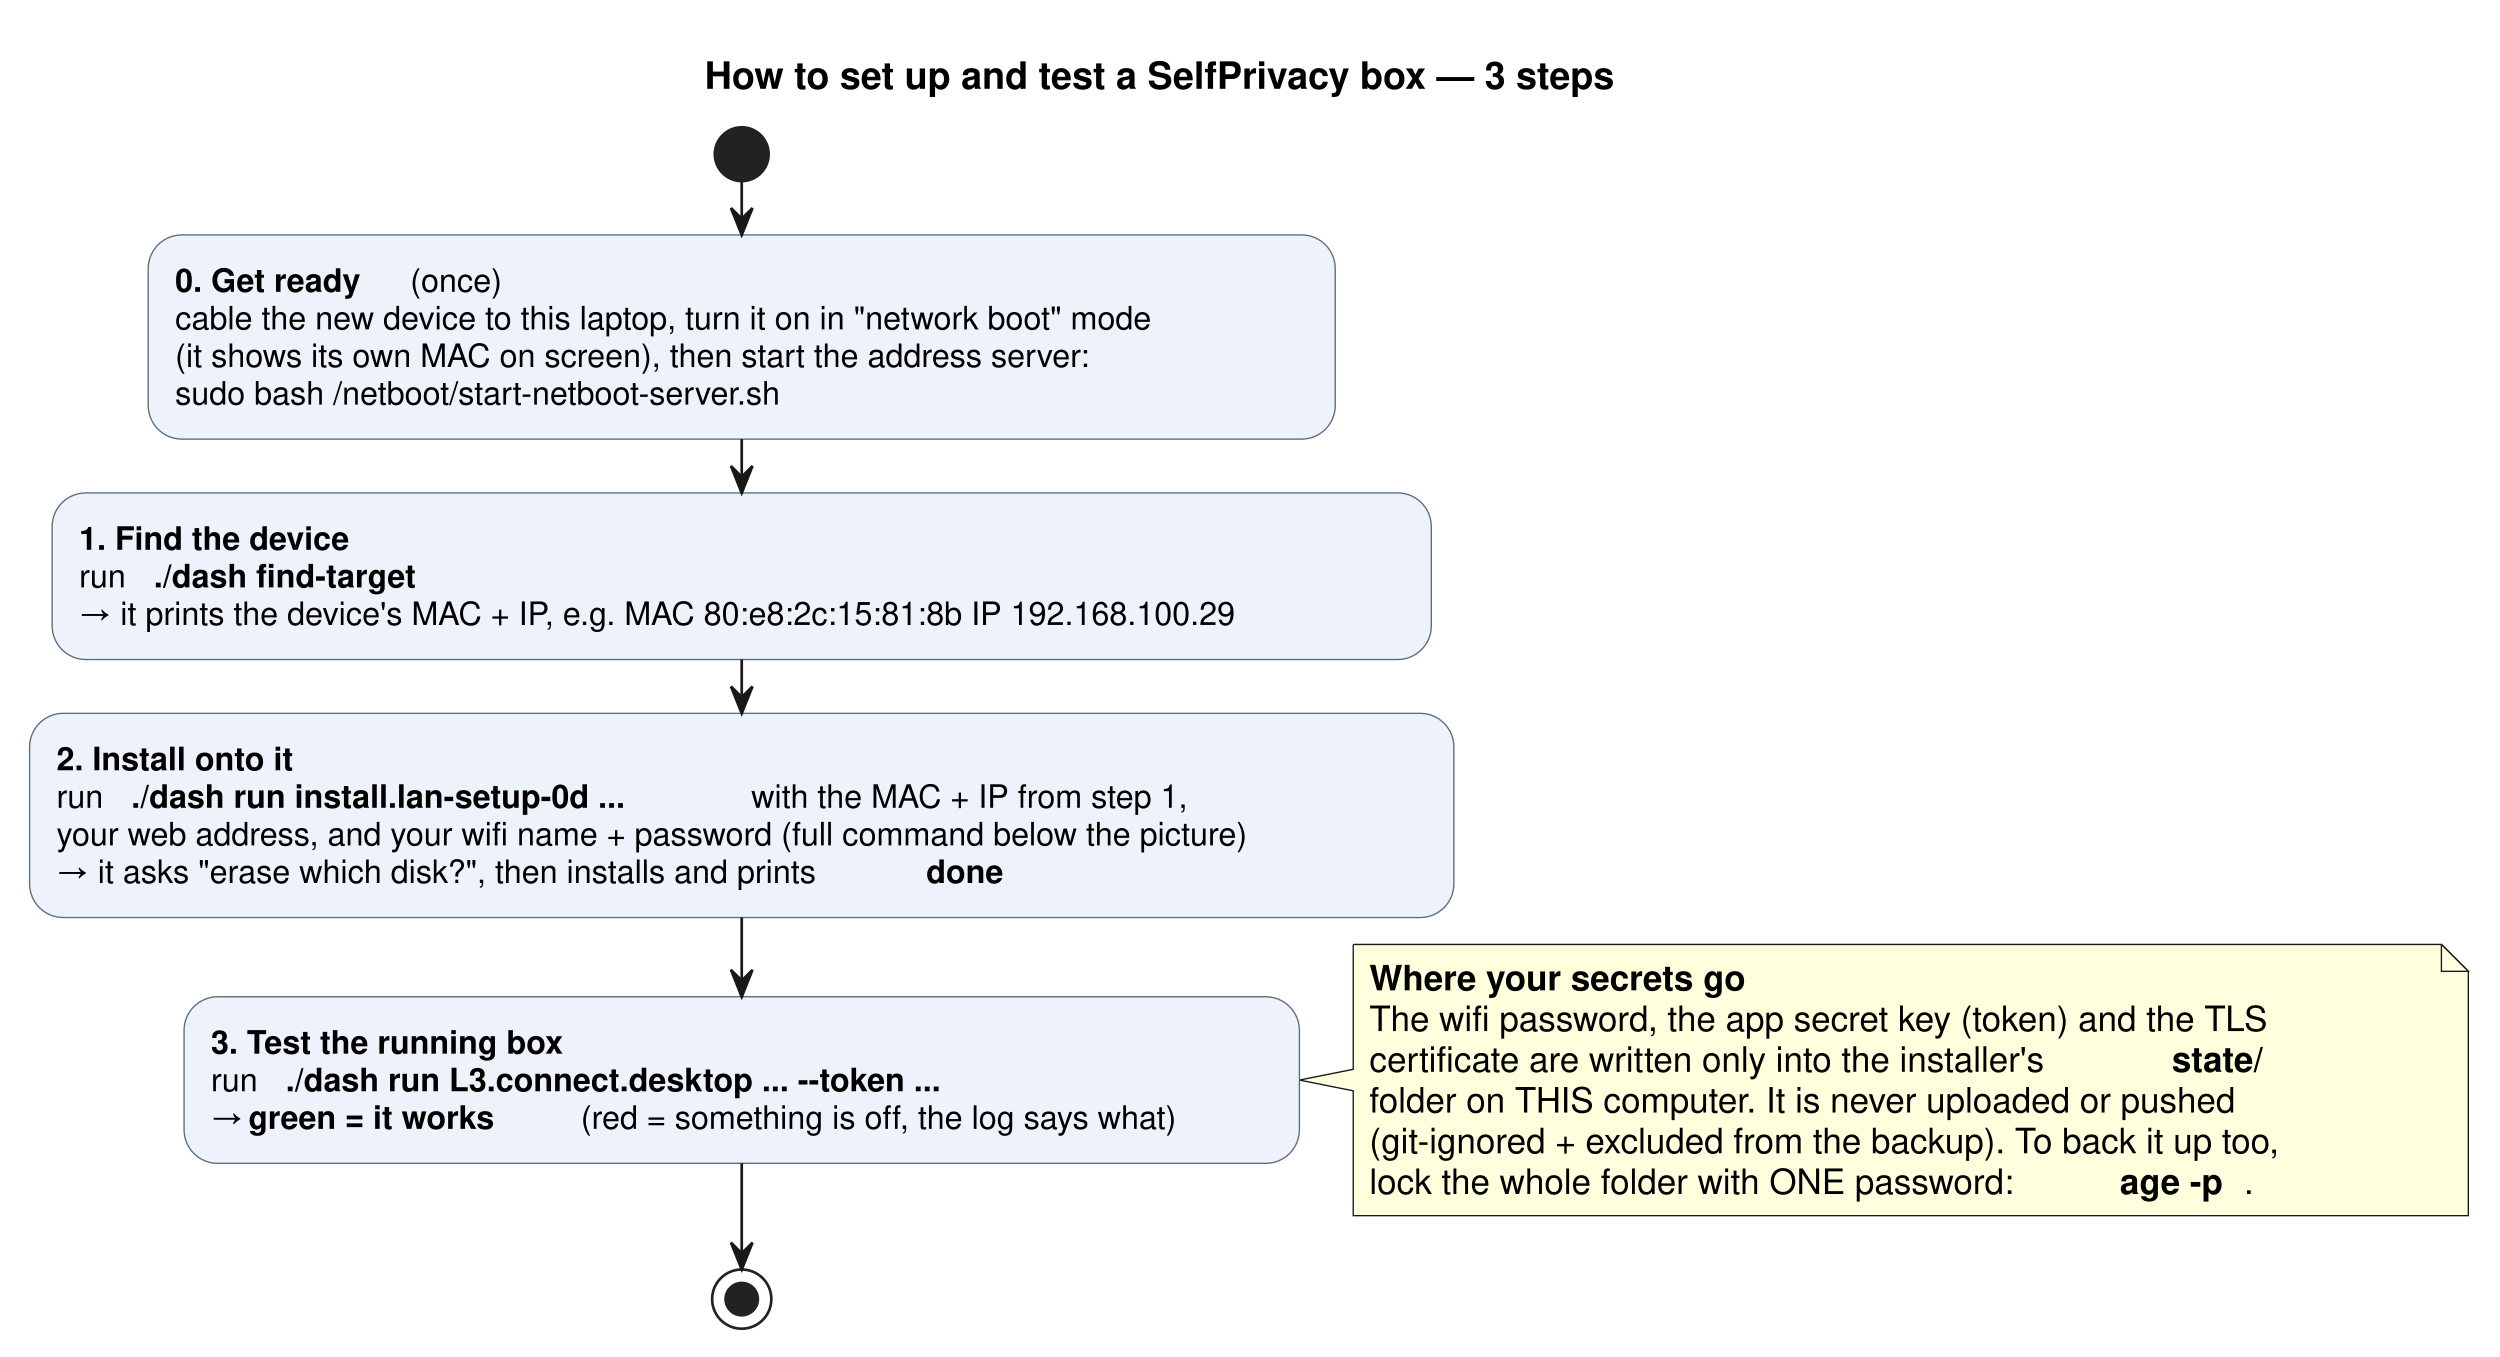
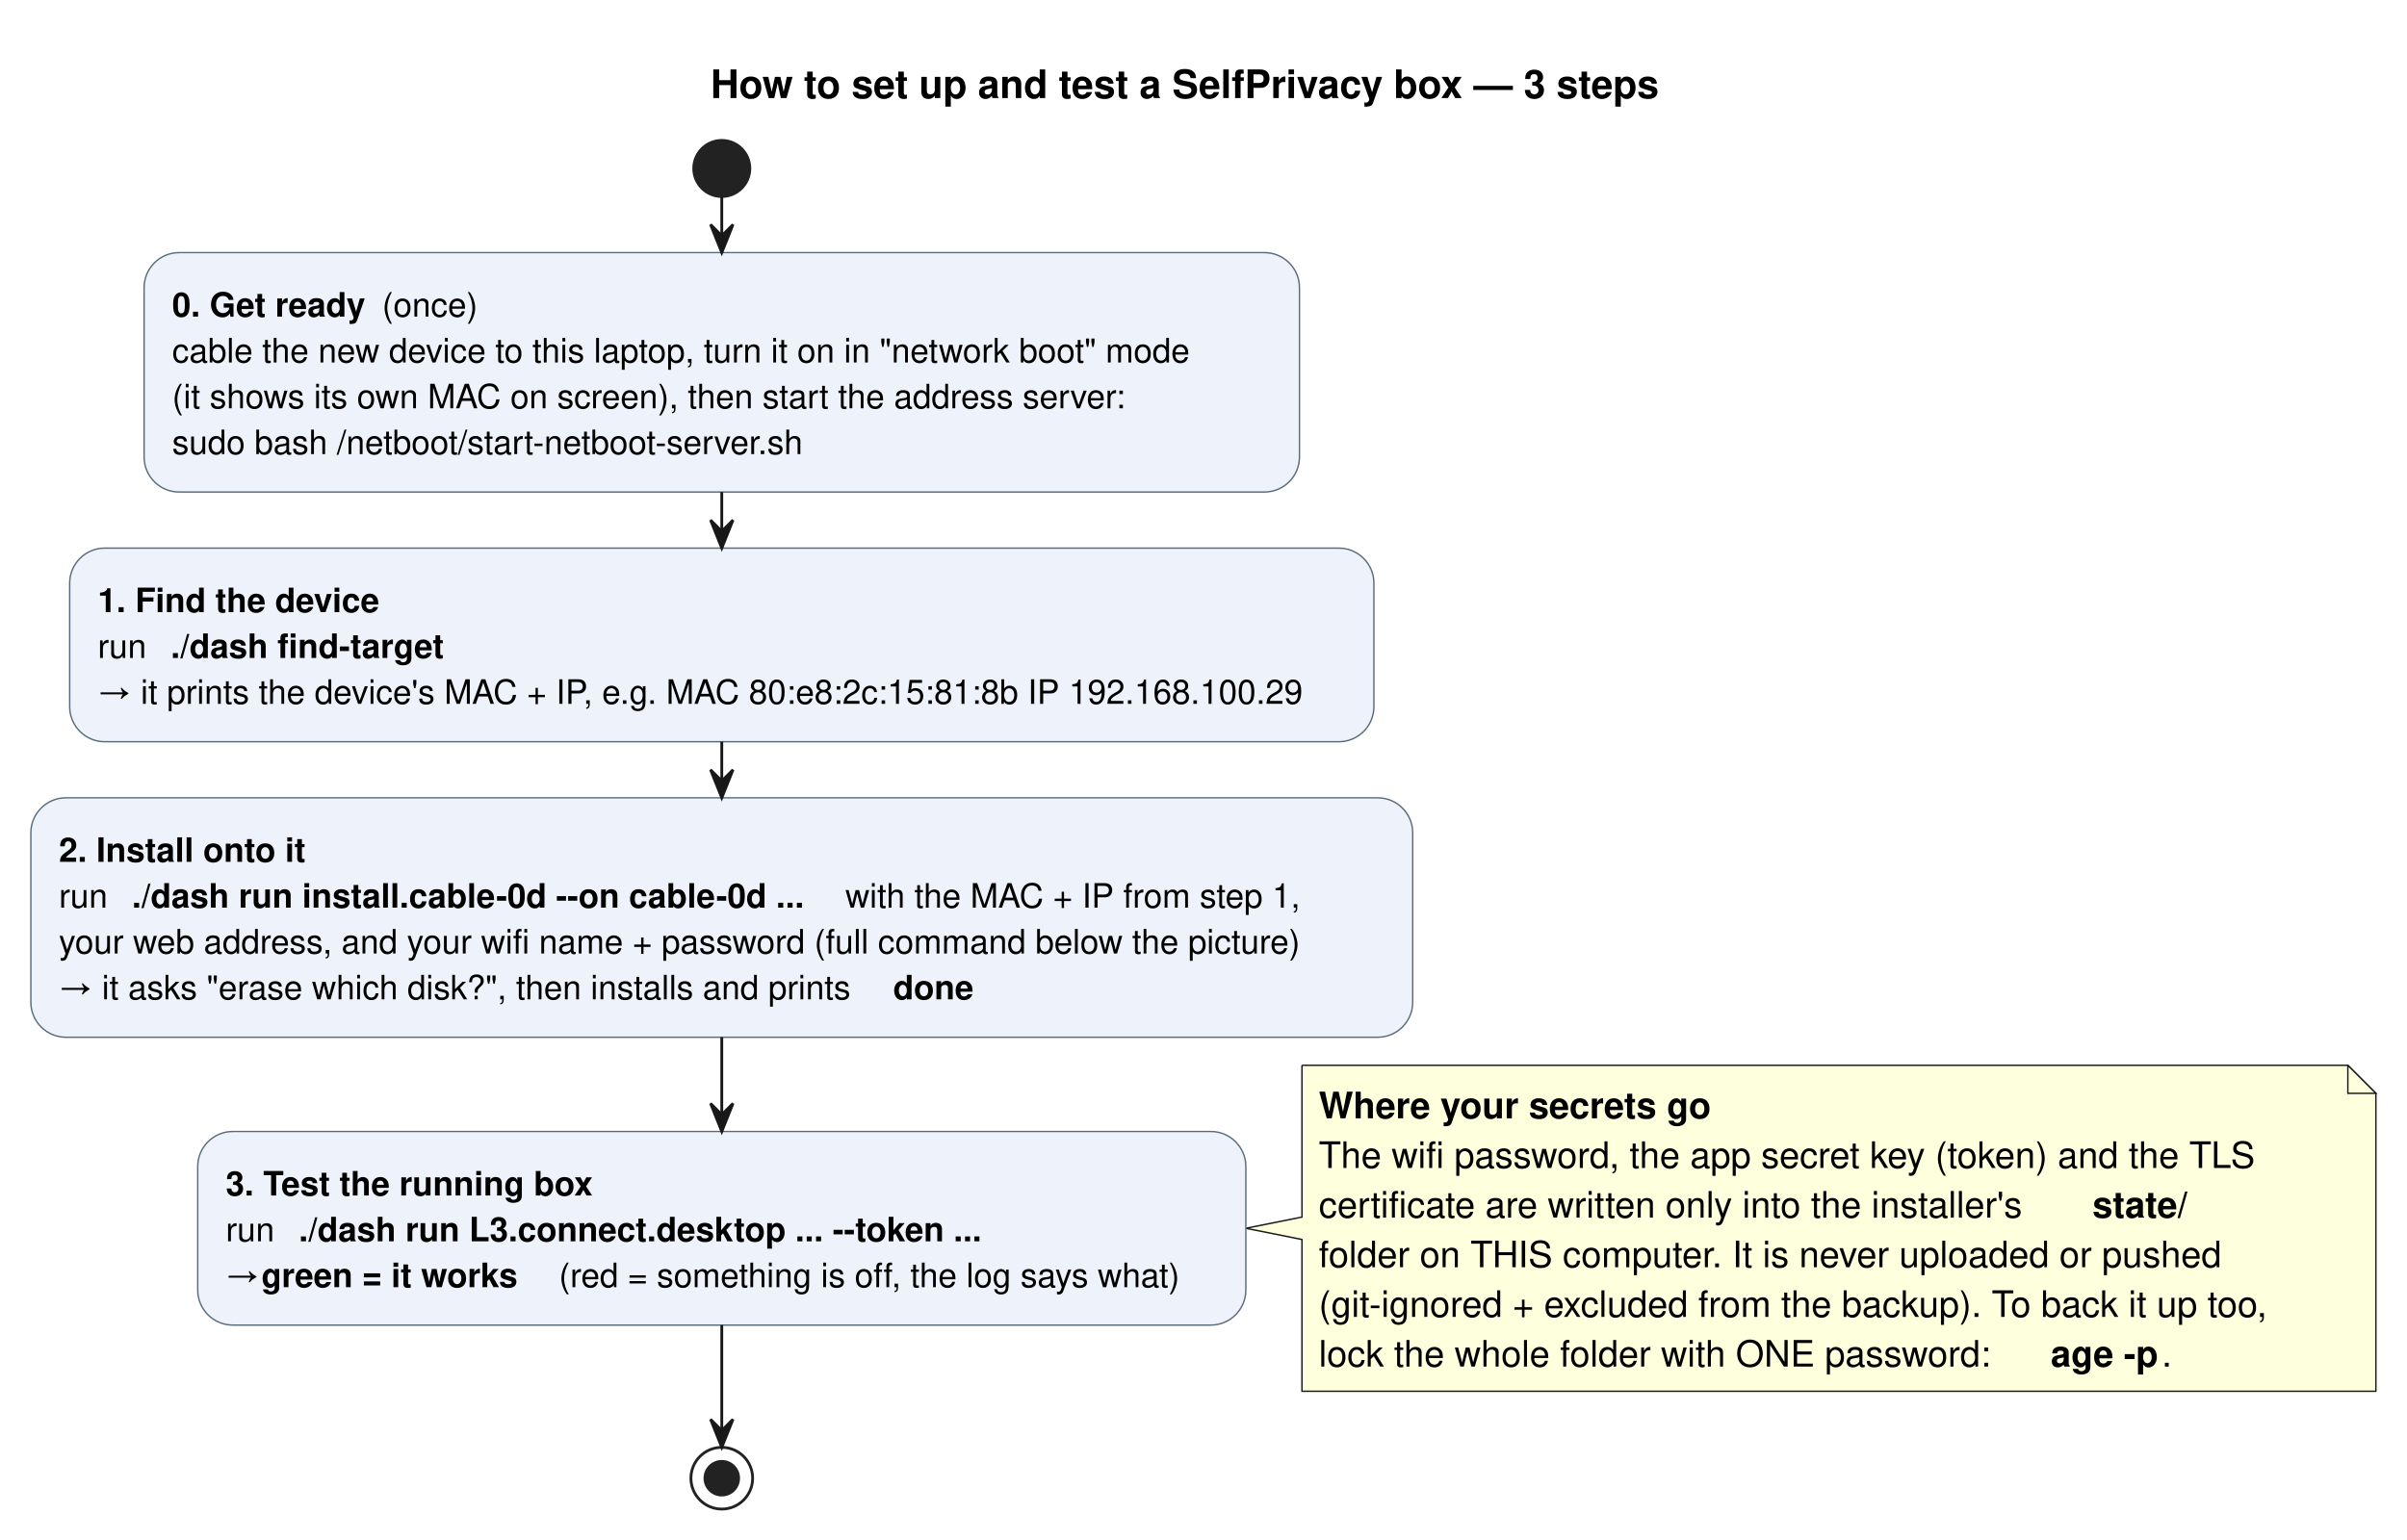
- <svg xmlns="http://www.w3.org/2000/svg" contentStyleType="text/css" data-diagram-type="ACTIVITY" height="504px" preserveAspectRatio="none" style="width:929px;height:504px;background:#FFFFFF;" version="1.1" viewBox="0 0 929 504" width="929px" zoomAndPan="magnify">
+ <svg xmlns="http://www.w3.org/2000/svg" contentStyleType="text/css" data-diagram-type="ACTIVITY" height="549px" preserveAspectRatio="none" style="width:858px;height:549px;background:#FFFFFF;" version="1.1" viewBox="0 0 858 549" width="858px" zoomAndPan="magnify">
  <defs />
  <g>
    <g class="title" data-source-line="3">
-       <text fill="#000000" font-family="Helvetica" font-size="14" font-weight="bold" lengthAdjust="spacing" textLength="402.514" x="261.859" y="32.995">How to set up and test a SelfPrivacy box — 3 steps</text>
+       <text fill="#000000" font-family="Helvetica" font-size="14" font-weight="bold" lengthAdjust="spacing" textLength="349.299" x="253.307" y="34.966">How to set up and test a SelfPrivacy box — 3 steps</text>
    </g>
-     <ellipse cx="275.628" cy="57.297" fill="#222222" rx="10" ry="10" style="stroke:#222222;stroke-width:1;" />
-     <rect fill="#EEF3FB" height="75.875" rx="12.5" ry="12.5" style="stroke:#5A6B7A;stroke-width:0.5;" width="441.096" x="55.08" y="87.297" />
-     <text fill="#000000" font-family="Helvetica" font-size="12" font-weight="bold" lengthAdjust="spacing" textLength="83.555" x="65.08" y="108.436">0. Get ready</text>
-     <text fill="#000000" font-family="Helvetica" font-size="12" lengthAdjust="spacing" textLength="38.291" x="152.449" y="108.436">(once)</text>
-     <text fill="#000000" font-family="Helvetica" font-size="12" lengthAdjust="spacing" textLength="421.096" x="65.08" y="122.404">cable the new device to this laptop, turn it on in "network boot" mode</text>
-     <text fill="#000000" font-family="Helvetica" font-size="12" lengthAdjust="spacing" textLength="385.916" x="65.08" y="136.373">(it shows its own MAC on screen), then start the address server:</text>
-     <text fill="#000000" font-family="Helvetica" font-size="12" lengthAdjust="spacing" textLength="259.025" x="65.08" y="150.342">sudo bash /netboot/start-netboot-server.sh</text>
-     <rect fill="#EEF3FB" height="61.906" rx="12.5" ry="12.5" style="stroke:#5A6B7A;stroke-width:0.5;" width="512.486" x="19.385" y="183.172" />
-     <text fill="#000000" font-family="Helvetica" font-size="12" font-weight="bold" lengthAdjust="spacing" textLength="121.219" x="29.385" y="204.31">1. Find the device</text>
-     <text fill="#000000" font-family="Helvetica" font-size="12" lengthAdjust="spacing" textLength="20.145" x="29.385" y="218.279">run</text>
-     <text fill="#000000" font-family="Helvetica" font-size="12" font-weight="bold" lengthAdjust="spacing" textLength="119.156" x="57.158" y="218.279">./dash find-target</text>
-     <text fill="#000000" font-family="Helvetica" font-size="12" lengthAdjust="spacing" textLength="492.486" x="29.385" y="232.248">→ it prints the device's MAC + IP, e.g.  MAC 80:e8:2c:15:81:8b  IP 192.168.100.29</text>
-     <rect fill="#EEF3FB" height="75.875" rx="12.5" ry="12.5" style="stroke:#5A6B7A;stroke-width:0.5;" width="529.256" x="11" y="265.078" />
-     <text fill="#000000" font-family="Helvetica" font-size="12" font-weight="bold" lengthAdjust="spacing" textLength="108.269" x="21" y="286.217">2. Install onto it</text>
-     <text fill="#000000" font-family="Helvetica" font-size="12" lengthAdjust="spacing" textLength="20.145" x="21" y="300.185">run</text>
-     <text fill="#000000" font-family="Helvetica" font-size="12" font-weight="bold" lengthAdjust="spacing" textLength="222.75" x="48.773" y="300.185">./dash run install.lan-setup-0d ...</text>
-     <text fill="#000000" font-family="Helvetica" font-size="12" lengthAdjust="spacing" textLength="185.221" x="279.152" y="300.185">with the MAC + IP from step 1,</text>
-     <text fill="#000000" font-family="Helvetica" font-size="12" lengthAdjust="spacing" textLength="509.256" x="21" y="314.154">your web address, and your wifi name + password (full command below the picture)</text>
-     <text fill="#000000" font-family="Helvetica" font-size="12" lengthAdjust="spacing" textLength="319.359" x="21" y="328.123">→ it asks "erase which disk?", then installs and prints</text>
-     <text fill="#000000" font-family="Helvetica" font-size="12" font-weight="bold" lengthAdjust="spacing" textLength="33.516" x="344.174" y="328.123">done</text>
-     <path d="M502.86,350.953 L502.86,397.352 L482.86,401.352 L502.86,405.352 L502.86,451.75 A0,0 0 0 0 502.86,451.75 L917.231,451.75 A0,0 0 0 0 917.231,451.75 L917.231,360.953 L907.231,350.953 L502.86,350.953 A0,0 0 0 0 502.86,350.953" fill="#FEFFDD" style="stroke:#181818;stroke-width:0.5;" />
-     <path d="M907.231,350.953 L907.231,360.953 L917.231,360.953 L907.231,350.953" fill="#FEFFDD" style="stroke:#181818;stroke-width:0.5;" />
-     <text fill="#000000" font-family="Helvetica" font-size="13" font-weight="bold" lengthAdjust="spacing" textLength="165.966" x="508.86" y="368.02">Where your secrets go</text>
-     <text fill="#000000" font-family="Helvetica" font-size="13" lengthAdjust="spacing" textLength="379.584" x="508.86" y="383.153">The wifi password, the app secret key (token) and the TLS</text>
-     <text fill="#000000" font-family="Helvetica" font-size="13" lengthAdjust="spacing" textLength="294.055" x="508.86" y="398.286">certificate are written only into the installer's</text>
-     <text fill="#000000" font-family="Helvetica" font-size="13" font-weight="bold" lengthAdjust="spacing" textLength="42.504" x="807.048" y="398.286">state/</text>
-     <text fill="#000000" font-family="Helvetica" font-size="13" lengthAdjust="spacing" textLength="365.917" x="508.86" y="413.418">folder on THIS computer. It is never uploaded or pushed</text>
-     <text fill="#000000" font-family="Helvetica" font-size="13" lengthAdjust="spacing" textLength="393.371" x="508.86" y="428.551">(git-ignored + excluded from the backup). To back it up too,</text>
-     <text fill="#000000" font-family="Helvetica" font-size="13" lengthAdjust="spacing" textLength="270.62" x="508.86" y="443.684">lock the whole folder with ONE password:</text>
-     <text fill="#000000" font-family="Helvetica" font-size="13" font-weight="bold" lengthAdjust="spacing" textLength="46.122" x="787.745" y="443.684">age -p</text>
-     <text fill="#000000" font-family="Helvetica" font-size="13" lengthAdjust="spacing" textLength="4.132" x="833.867" y="443.684">.</text>
-     <rect fill="#EEF3FB" height="61.906" rx="12.5" ry="12.5" style="stroke:#5A6B7A;stroke-width:0.5;" width="414.465" x="68.395" y="370.398" />
-     <text fill="#000000" font-family="Helvetica" font-size="12" font-weight="bold" lengthAdjust="spacing" textLength="158.607" x="78.395" y="391.537">3. Test the running box</text>
-     <text fill="#000000" font-family="Helvetica" font-size="12" lengthAdjust="spacing" textLength="20.145" x="78.395" y="405.506">run</text>
-     <text fill="#000000" font-family="Helvetica" font-size="12" font-weight="bold" lengthAdjust="spacing" textLength="294.129" x="106.169" y="405.506">./dash run L3.connect.desktop ... --token ...</text>
-     <text fill="#000000" font-family="Helvetica" font-size="12" lengthAdjust="spacing" textLength="10.055" x="78.395" y="419.475">→</text>
-     <text fill="#000000" font-family="Helvetica" font-size="12" font-weight="bold" lengthAdjust="spacing" textLength="112.137" x="92.265" y="419.475">green = it works</text>
-     <text fill="#000000" font-family="Helvetica" font-size="12" lengthAdjust="spacing" textLength="257.016" x="215.845" y="419.475">(red = something is off, the log says what)</text>
-     <ellipse cx="275.628" cy="482.75" fill="none" rx="11" ry="11" style="stroke:#222222;stroke-width:1;" />
-     <ellipse cx="275.628" cy="482.75" fill="#222222" rx="6" ry="6" style="stroke:#222222;stroke-width:1;" />
-     <line style="stroke:#181818;stroke-width:1;" x1="275.628" x2="275.628" y1="67.297" y2="87.297" />
-     <polygon fill="#181818" points="271.628,77.297,275.628,87.297,279.628,77.297,275.628,81.297" style="stroke:#181818;stroke-width:1;" />
-     <line style="stroke:#181818;stroke-width:1;" x1="275.628" x2="275.628" y1="163.172" y2="183.172" />
-     <polygon fill="#181818" points="271.628,173.172,275.628,183.172,279.628,173.172,275.628,177.172" style="stroke:#181818;stroke-width:1;" />
-     <line style="stroke:#181818;stroke-width:1;" x1="275.628" x2="275.628" y1="245.078" y2="265.078" />
-     <polygon fill="#181818" points="271.628,255.078,275.628,265.078,279.628,255.078,275.628,259.078" style="stroke:#181818;stroke-width:1;" />
-     <line style="stroke:#181818;stroke-width:1;" x1="275.628" x2="275.628" y1="340.953" y2="370.398" />
-     <polygon fill="#181818" points="271.628,360.398,275.628,370.398,279.628,360.398,275.628,364.398" style="stroke:#181818;stroke-width:1;" />
-     <line style="stroke:#181818;stroke-width:1;" x1="275.628" x2="275.628" y1="432.305" y2="471.75" />
-     <polygon fill="#181818" points="271.628,461.75,275.628,471.75,279.628,461.75,275.628,465.75" style="stroke:#181818;stroke-width:1;" />
+     <ellipse cx="257.288" cy="60.068" fill="#222222" rx="10" ry="10" style="stroke:#222222;stroke-width:1;" />
+     <rect fill="#EEF3FB" height="85.376" rx="12.5" ry="12.5" style="stroke:#5A6B7A;stroke-width:0.5;" width="411.839" x="51.368" y="90.068" />
+     <text fill="#000000" font-family="Helvetica" font-size="12" font-weight="bold" lengthAdjust="spacing" textLength="71.725" x="61.368" y="112.896">0. Get ready</text>
+     <text fill="#000000" font-family="Helvetica" font-size="12" lengthAdjust="spacing" textLength="34.404" x="136.213" y="112.896">(once)</text>
+     <text fill="#000000" font-family="Helvetica" font-size="12" lengthAdjust="spacing" textLength="391.839" x="61.368" y="129.24">cable the new device to this laptop, turn it on in "network boot" mode</text>
+     <text fill="#000000" font-family="Helvetica" font-size="12" lengthAdjust="spacing" textLength="357.051" x="61.368" y="145.584">(it shows its own MAC on screen), then start the address server:</text>
+     <text fill="#000000" font-family="Helvetica" font-size="12" lengthAdjust="spacing" textLength="245.246" x="61.368" y="161.928">sudo bash /netboot/start-netboot-server.sh</text>
+     <rect fill="#EEF3FB" height="69.032" rx="12.5" ry="12.5" style="stroke:#5A6B7A;stroke-width:0.5;" width="464.903" x="24.836" y="195.444" />
+     <text fill="#000000" font-family="Helvetica" font-size="12" font-weight="bold" lengthAdjust="spacing" textLength="103.993" x="34.836" y="218.273">1. Find the device</text>
+     <text fill="#000000" font-family="Helvetica" font-size="12" lengthAdjust="spacing" textLength="19.788" x="34.836" y="234.617">run</text>
+     <text fill="#000000" font-family="Helvetica" font-size="12" font-weight="bold" lengthAdjust="spacing" textLength="105.637" x="60.864" y="234.617">./dash find-target</text>
+     <text fill="#000000" font-family="Helvetica" font-size="12" lengthAdjust="spacing" textLength="444.903" x="34.836" y="250.961">→ it prints the device's MAC + IP, e.g.  MAC 80:e8:2c:15:81:8b  IP 192.168.100.29</text>
+     <rect fill="#EEF3FB" height="85.376" rx="12.5" ry="12.5" style="stroke:#5A6B7A;stroke-width:0.5;" width="492.575" x="11" y="284.477" />
+     <text fill="#000000" font-family="Helvetica" font-size="12" font-weight="bold" lengthAdjust="spacing" textLength="94.753" x="21" y="307.305">2. Install onto it</text>
+     <text fill="#000000" font-family="Helvetica" font-size="12" lengthAdjust="spacing" textLength="19.788" x="21" y="323.649">run</text>
+     <text fill="#000000" font-family="Helvetica" font-size="12" font-weight="bold" lengthAdjust="spacing" textLength="248.066" x="47.028" y="323.649">./dash run install.cable-0d --on cable-0d ...</text>
+     <text fill="#000000" font-family="Helvetica" font-size="12" lengthAdjust="spacing" textLength="170.833" x="301.334" y="323.649">with the MAC + IP from step 1,</text>
+     <text fill="#000000" font-family="Helvetica" font-size="12" lengthAdjust="spacing" textLength="472.575" x="21" y="339.993">your web address, and your wifi name + password (full command below the picture)</text>
+     <text fill="#000000" font-family="Helvetica" font-size="12" lengthAdjust="spacing" textLength="294.266" x="21" y="356.337">→ it asks "erase which disk?", then installs and prints</text>
+     <text fill="#000000" font-family="Helvetica" font-size="12" font-weight="bold" lengthAdjust="spacing" textLength="30" x="318.386" y="356.337">done</text>
+     <path d="M464.097,379.853 L464.097,433.971 L444.097,437.971 L464.097,441.971 L464.097,496.089 A0,0 0 0 0 464.097,496.089 L846.913,496.089 A0,0 0 0 0 846.913,496.089 L846.913,389.853 L836.913,379.853 L464.097,379.853 A0,0 0 0 0 464.097,379.853" fill="#FEFFDD" style="stroke:#181818;stroke-width:0.5;" />
+     <path d="M836.913,379.853 L836.913,389.853 L846.913,389.853 L836.913,379.853" fill="#FEFFDD" style="stroke:#181818;stroke-width:0.5;" />
+     <text fill="#000000" font-family="Helvetica" font-size="13" font-weight="bold" lengthAdjust="spacing" textLength="145.197" x="470.097" y="398.75">Where your secrets go</text>
+     <text fill="#000000" font-family="Helvetica" font-size="13" lengthAdjust="spacing" textLength="349.128" x="470.097" y="416.456">The wifi password, the app secret key (token) and the TLS</text>
+     <text fill="#000000" font-family="Helvetica" font-size="13" lengthAdjust="spacing" textLength="272.389" x="470.097" y="434.162">certificate are written only into the installer's</text>
+     <text fill="#000000" font-family="Helvetica" font-size="13" font-weight="bold" lengthAdjust="spacing" textLength="38.649" x="745.866" y="434.162">state/</text>
+     <text fill="#000000" font-family="Helvetica" font-size="13" lengthAdjust="spacing" textLength="344.344" x="470.097" y="451.868">folder on THIS computer. It is never uploaded or pushed</text>
+     <text fill="#000000" font-family="Helvetica" font-size="13" lengthAdjust="spacing" textLength="361.816" x="470.097" y="469.574">(git-ignored + excluded from the backup). To back it up too,</text>
+     <text fill="#000000" font-family="Helvetica" font-size="13" lengthAdjust="spacing" textLength="254.163" x="470.097" y="487.28">lock the whole folder with ONE password:</text>
+     <text fill="#000000" font-family="Helvetica" font-size="13" font-weight="bold" lengthAdjust="spacing" textLength="39.559" x="731.02" y="487.28">age -p</text>
+     <text fill="#000000" font-family="Helvetica" font-size="13" lengthAdjust="spacing" textLength="3.484" x="770.579" y="487.28">.</text>
+     <rect fill="#EEF3FB" height="69.032" rx="12.5" ry="12.5" style="stroke:#5A6B7A;stroke-width:0.5;" width="373.619" x="70.478" y="403.455" />
+     <text fill="#000000" font-family="Helvetica" font-size="12" font-weight="bold" lengthAdjust="spacing" textLength="138.361" x="80.478" y="426.283">3. Test the running box</text>
+     <text fill="#000000" font-family="Helvetica" font-size="12" lengthAdjust="spacing" textLength="19.788" x="80.478" y="442.627">run</text>
+     <text fill="#000000" font-family="Helvetica" font-size="12" font-weight="bold" lengthAdjust="spacing" textLength="253.826" x="106.507" y="442.627">./dash run L3.connect.desktop ... --token ...</text>
+     <text fill="#000000" font-family="Helvetica" font-size="12" lengthAdjust="spacing" textLength="9.528" x="80.478" y="458.971">→</text>
+     <text fill="#000000" font-family="Helvetica" font-size="12" font-weight="bold" lengthAdjust="spacing" textLength="96.757" x="93.127" y="458.971">green = it works</text>
+     <text fill="#000000" font-family="Helvetica" font-size="12" lengthAdjust="spacing" textLength="234.854" x="199.243" y="458.971">(red = something is off, the log says what)</text>
+     <ellipse cx="257.288" cy="527.089" fill="none" rx="11" ry="11" style="stroke:#222222;stroke-width:1;" />
+     <ellipse cx="257.288" cy="527.089" fill="#222222" rx="6" ry="6" style="stroke:#222222;stroke-width:1;" />
+     <line style="stroke:#181818;stroke-width:1;" x1="257.288" x2="257.288" y1="70.068" y2="90.068" />
+     <polygon fill="#181818" points="253.288,80.068,257.288,90.068,261.288,80.068,257.288,84.068" style="stroke:#181818;stroke-width:1;" />
+     <line style="stroke:#181818;stroke-width:1;" x1="257.288" x2="257.288" y1="175.444" y2="195.444" />
+     <polygon fill="#181818" points="253.288,185.444,257.288,195.444,261.288,185.444,257.288,189.444" style="stroke:#181818;stroke-width:1;" />
+     <line style="stroke:#181818;stroke-width:1;" x1="257.288" x2="257.288" y1="264.477" y2="284.477" />
+     <polygon fill="#181818" points="253.288,274.477,257.288,284.477,261.288,274.477,257.288,278.477" style="stroke:#181818;stroke-width:1;" />
+     <line style="stroke:#181818;stroke-width:1;" x1="257.288" x2="257.288" y1="369.853" y2="403.455" />
+     <polygon fill="#181818" points="253.288,393.455,257.288,403.455,261.288,393.455,257.288,397.455" style="stroke:#181818;stroke-width:1;" />
+     <line style="stroke:#181818;stroke-width:1;" x1="257.288" x2="257.288" y1="472.487" y2="516.089" />
+     <polygon fill="#181818" points="253.288,506.089,257.288,516.089,261.288,506.089,257.288,510.089" style="stroke:#181818;stroke-width:1;" />
  </g>
</svg>
